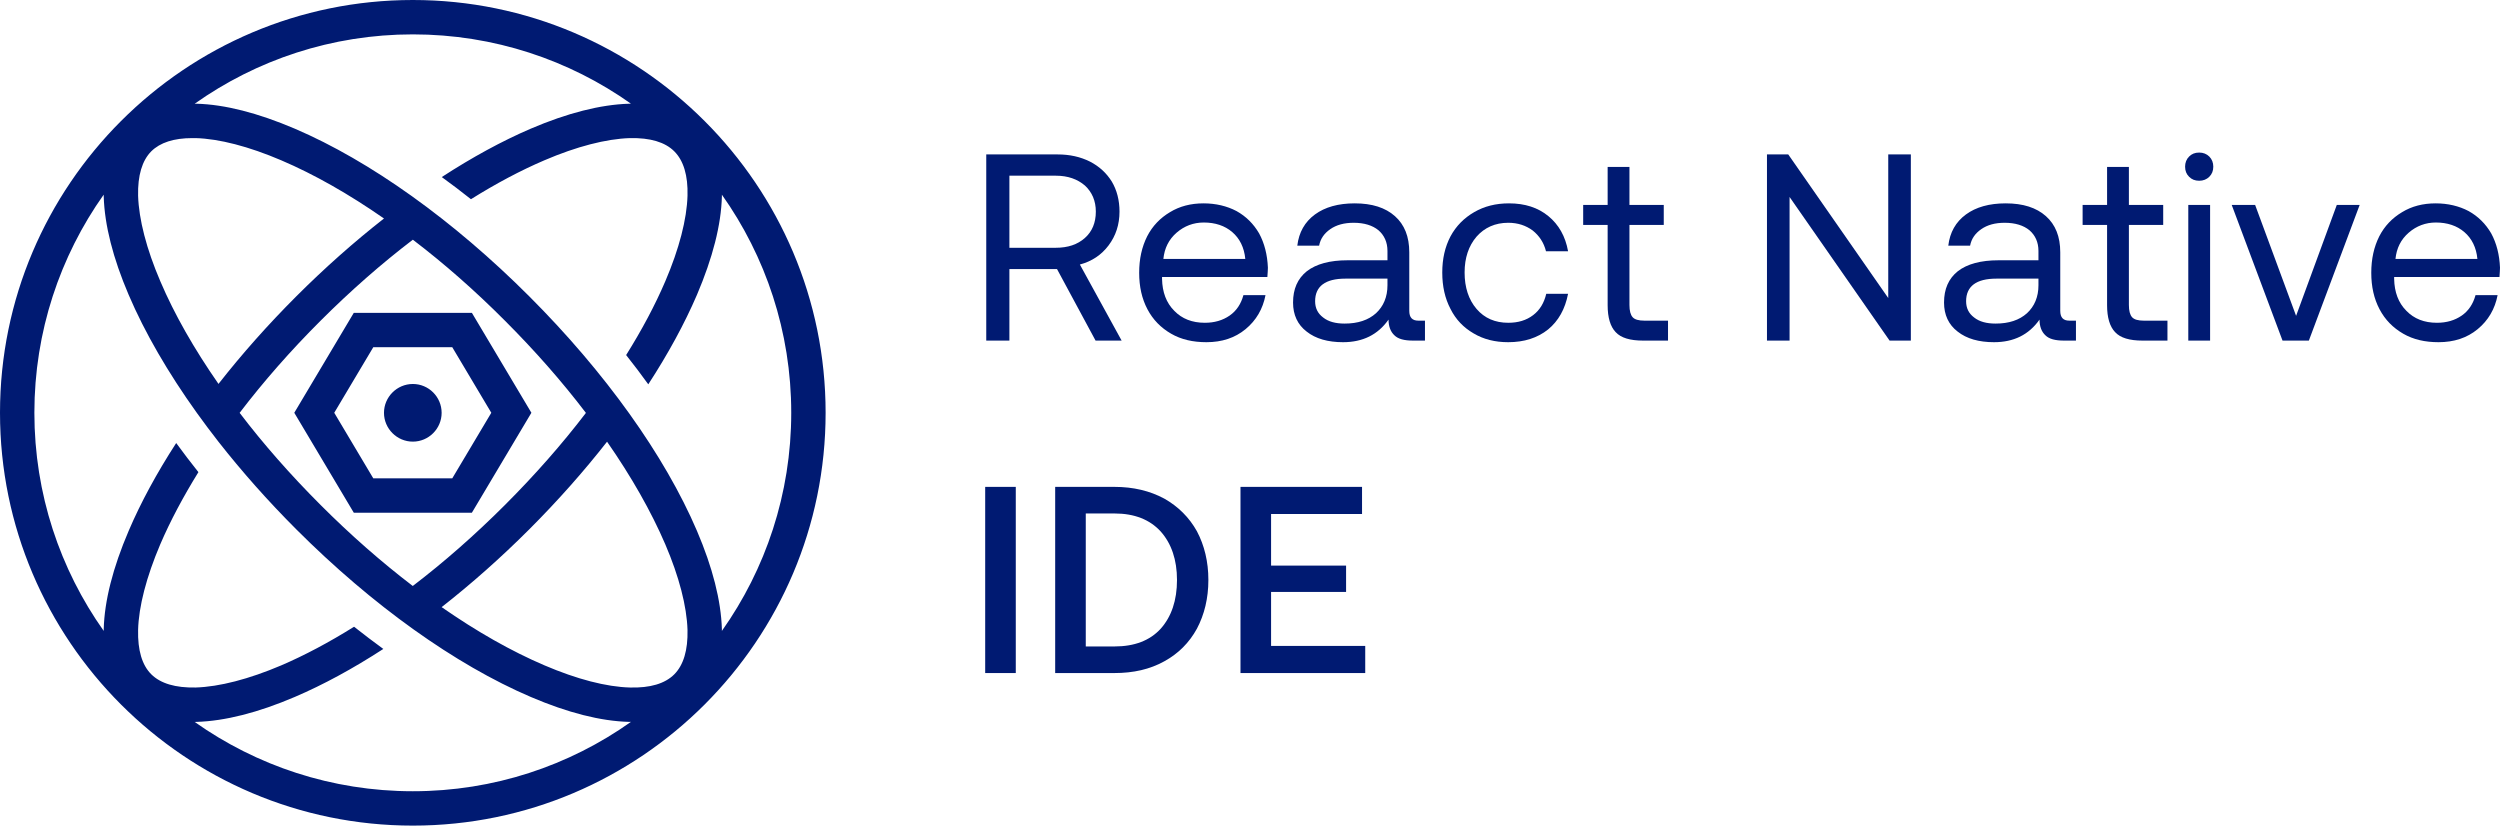
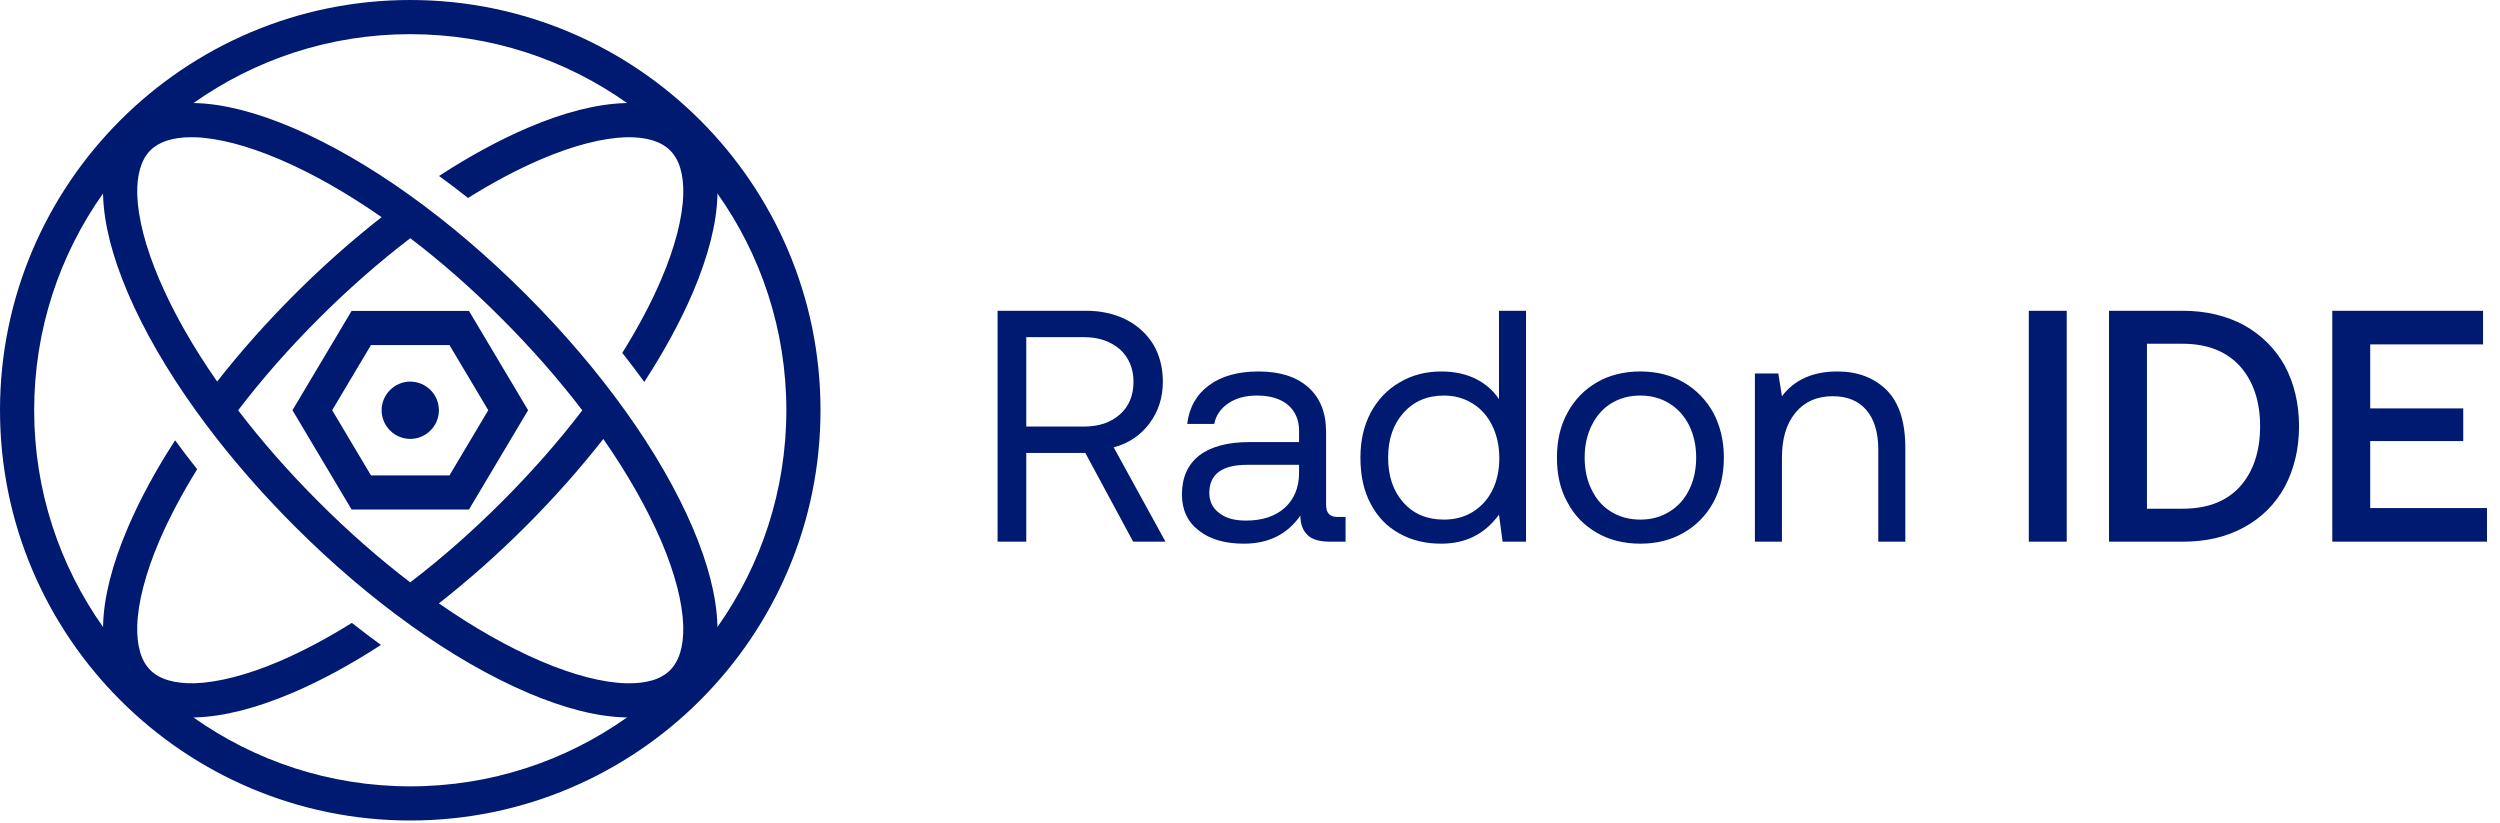
- <svg xmlns="http://www.w3.org/2000/svg" width="964" height="319" viewBox="0 0 964 319" fill="none">
-   <path d="M170.293 159.191C170.293 165.293 165.293 170.293 159.191 170.293C153.089 170.293 148.064 165.293 148.064 159.191C148.064 153.089 153.063 148.064 159.191 148.064C165.319 148.064 170.293 153.063 170.293 159.191ZM318.357 159.165C318.357 246.953 246.953 318.357 159.191 318.357C71.43 318.357 0 246.953 0 159.165C0 71.378 71.404 0 159.191 0C246.978 0 318.357 71.404 318.357 159.165ZM53.252 75.455C53.534 84.582 56.482 96.017 61.815 108.452C67.225 121.169 74.865 134.552 84.249 148.038C93.222 136.578 103.299 125.22 114.246 114.272C125.194 103.324 136.603 93.222 148.064 84.249C134.578 74.865 121.194 67.251 108.452 61.815C95.915 56.457 84.505 53.508 75.429 53.252H74.173C67.045 53.252 61.738 54.969 58.328 58.354C54.79 61.918 53.072 67.686 53.252 75.455ZM265.105 242.902C264.823 233.774 261.874 222.365 256.541 209.905C251.08 197.188 243.466 183.804 234.082 170.318C225.108 181.779 215.032 193.162 204.085 204.11C193.111 215.084 181.753 225.134 170.293 234.108C183.779 243.491 197.162 251.106 209.905 256.541C222.416 261.9 233.851 264.874 242.927 265.105C250.696 265.31 256.413 263.618 260.003 260.028C263.566 256.439 265.284 250.67 265.105 242.902ZM225.929 159.217C216.776 147.192 206.264 135.219 194.701 123.656C183.189 112.093 171.216 101.581 159.191 92.428C147.167 101.606 135.168 112.118 123.63 123.656C112.067 135.193 101.581 147.167 92.402 159.191C101.555 171.216 112.067 183.163 123.63 194.726C135.168 206.289 147.141 216.776 159.165 225.954C171.19 216.776 183.163 206.264 194.701 194.726C206.238 183.189 216.75 171.241 225.929 159.217ZM243.286 278.36C243.055 278.386 242.799 278.36 242.568 278.36C231.672 278.078 218.929 274.848 204.674 268.746C175.574 256.311 143.449 233.338 114.246 204.11C103.299 193.162 93.222 181.779 84.249 170.344C81.352 166.626 78.557 162.909 75.891 159.191C64.815 143.731 55.867 128.322 49.611 113.682C43.56 99.53 40.33 86.787 39.996 75.814C39.996 75.557 39.996 75.327 39.971 75.07C23.152 98.837 13.255 127.861 13.255 159.165C13.255 190.47 23.152 219.493 39.996 243.286V242.594C40.279 231.698 43.509 218.955 49.611 204.7C54.303 193.726 60.482 182.343 67.943 170.831C70.66 174.574 73.532 178.318 76.506 182.061C70.635 191.547 65.661 200.88 61.789 209.905C56.457 222.442 53.483 233.851 53.252 242.927C53.072 250.696 54.764 256.465 58.328 260.003C61.918 263.566 67.661 265.259 75.455 265.105C84.582 264.823 95.992 261.874 108.452 256.567C117.528 252.67 126.963 247.645 136.526 241.671C140.295 244.645 144.039 247.491 147.807 250.234C136.193 257.772 124.707 264.028 113.657 268.746C99.504 274.796 86.762 278.027 75.814 278.36C75.557 278.386 75.301 278.386 75.07 278.386C98.863 295.205 127.886 305.101 159.191 305.101C190.496 305.101 219.519 295.205 243.286 278.36ZM278.36 242.568V243.286C295.205 219.493 305.101 190.47 305.101 159.165C305.101 127.861 295.205 98.837 278.36 75.07C278.386 75.301 278.36 75.557 278.36 75.788C278.078 86.685 274.822 99.427 268.746 113.682C263.951 124.835 257.618 136.449 249.978 148.192C247.26 144.423 244.414 140.654 241.44 136.911C247.491 127.245 252.593 117.682 256.541 108.452C261.9 95.94 264.848 84.505 265.105 75.429C265.31 67.686 263.592 61.943 260.003 58.354C256.439 54.79 250.721 53.098 242.902 53.252C233.774 53.534 222.339 56.482 209.905 61.815C200.726 65.738 191.24 70.789 181.599 76.814C177.856 73.84 174.113 70.994 170.344 68.276C182.01 60.687 193.573 54.38 204.674 49.611C218.827 43.56 231.569 40.33 242.543 39.996C242.799 39.996 243.055 39.996 243.286 39.971C219.519 23.152 190.496 13.255 159.191 13.255C127.886 13.255 98.863 23.152 75.07 39.996C75.301 39.971 75.557 39.996 75.788 39.996C86.659 40.279 99.401 43.535 113.657 49.611C142.782 62.071 174.882 85.044 204.085 114.272C233.338 143.526 256.311 175.626 268.746 204.7C274.796 218.852 278.027 231.595 278.36 242.568ZM204.905 159.165L181.958 120.63H136.424L113.477 159.165L136.424 197.701H181.958L204.905 159.165ZM128.886 159.165L143.936 133.886H174.395L189.445 159.165L174.395 184.445H143.936L128.886 159.165Z" fill="#001A72" />
-   <path d="M407.785 59.546C412.502 59.546 416.604 60.469 420.296 62.315C423.886 64.161 426.655 66.725 428.706 70.007C430.654 73.288 431.68 77.186 431.68 81.595C431.68 86.621 430.244 90.928 427.475 94.62C424.706 98.312 421.014 100.773 416.399 102.004L432.5 131.335H422.45L407.58 103.747H389.222V131.335H380.3V59.546H407.785ZM389.222 95.543H407.067C411.784 95.543 415.476 94.312 418.348 91.748C421.117 89.287 422.553 85.903 422.553 81.595C422.553 77.493 421.117 74.109 418.348 71.545C415.476 69.084 411.784 67.75 407.169 67.75H389.222V95.543Z" fill="#001A72" />
-   <path d="M442.342 91.133C444.393 87.133 447.367 84.057 451.161 81.8C454.853 79.544 459.161 78.416 464.083 78.416C468.801 78.416 473.108 79.442 476.8 81.39C480.492 83.441 483.364 86.313 485.517 90.005C487.568 93.799 488.697 98.209 488.902 103.234C488.902 104.055 488.799 105.183 488.697 106.824H448.085V107.542C448.187 112.67 449.726 116.772 452.802 119.848C455.776 122.925 459.673 124.463 464.596 124.463C468.288 124.463 471.467 123.54 474.134 121.694C476.8 119.848 478.544 117.182 479.467 113.798H487.979C486.953 119.13 484.389 123.54 480.287 126.925C476.185 130.309 471.16 131.95 465.211 131.95C459.981 131.95 455.469 130.924 451.572 128.668C447.675 126.412 444.598 123.335 442.444 119.233C440.291 115.131 439.265 110.516 439.265 105.183C439.265 99.85 440.291 95.235 442.342 91.133ZM480.185 99.85C479.774 95.44 478.031 91.953 475.159 89.492C472.288 87.031 468.596 85.8 464.186 85.8C460.186 85.8 456.699 87.133 453.725 89.697C450.649 92.364 449.008 95.748 448.598 99.85H480.185Z" fill="#001A72" />
-   <path d="M549.468 123.643V131.335H544.853C541.468 131.335 539.11 130.719 537.674 129.283C536.238 127.95 535.418 125.899 535.418 123.233C531.315 129.078 525.47 131.95 517.881 131.95C512.035 131.95 507.318 130.617 503.831 127.848C500.344 125.181 498.6 121.387 498.6 116.669C498.6 111.439 500.344 107.439 503.933 104.568C507.523 101.799 512.753 100.363 519.624 100.363H535.007V96.773C535.007 93.389 533.777 90.723 531.521 88.774C529.264 86.928 526.085 85.903 521.983 85.903C518.291 85.903 515.317 86.723 512.958 88.364C510.599 90.005 509.164 92.056 508.651 94.722H500.241C500.857 89.595 503.113 85.595 507.01 82.724C510.907 79.852 516.035 78.416 522.393 78.416C529.059 78.416 534.187 80.057 537.879 83.339C541.571 86.621 543.417 91.236 543.417 97.286V119.848C543.417 122.412 544.545 123.643 546.904 123.643H549.468ZM535.007 107.439H518.804C511.009 107.439 507.112 110.413 507.112 116.156C507.112 118.823 508.138 120.874 510.189 122.412C512.24 124.053 515.009 124.771 518.496 124.771C523.624 124.771 527.623 123.438 530.598 120.771C533.469 118.105 535.007 114.516 535.007 110.003V107.439Z" fill="#001A72" />
-   <path d="M596.955 127.027C592.852 130.309 587.725 131.95 581.571 131.95C576.444 131.95 572.034 130.822 568.239 128.566C564.342 126.309 561.368 123.233 559.317 119.13C557.163 115.028 556.138 110.413 556.138 105.08C556.138 99.85 557.163 95.235 559.317 91.133C561.471 87.133 564.547 84.057 568.444 81.8C572.341 79.544 576.751 78.416 581.879 78.416C588.032 78.416 593.058 80.057 597.057 83.339C601.057 86.621 603.621 91.133 604.646 96.876H596.134C595.314 93.594 593.57 90.928 591.006 88.877C588.34 86.928 585.263 85.903 581.571 85.903C576.546 85.903 572.444 87.749 569.367 91.236C566.291 94.825 564.752 99.44 564.752 105.08C564.752 110.824 566.291 115.541 569.367 119.13C572.444 122.72 576.546 124.463 581.571 124.463C585.366 124.463 588.545 123.54 591.212 121.489C593.775 119.541 595.416 116.772 596.237 113.285H604.646C603.518 119.13 600.954 123.745 596.955 127.027Z" fill="#001A72" />
-   <path d="M619.907 86.723H610.472V79.031H619.907V64.366H628.316V79.031H641.546V86.723H628.316V117.592C628.316 119.848 628.727 121.387 629.547 122.31C630.368 123.233 631.906 123.643 634.06 123.643H643.187V131.335H633.547C628.624 131.335 625.035 130.309 622.984 128.053C620.932 125.899 619.907 122.412 619.907 117.695V86.723Z" fill="#001A72" />
-   <path d="M681.343 131.335V59.546H689.547L728.108 114.926V59.546H736.825V131.335H728.621L690.06 75.955V131.335H681.343Z" fill="#001A72" />
-   <path d="M800.487 123.643V131.335H795.872C792.488 131.335 790.129 130.719 788.693 129.283C787.258 127.95 786.437 125.899 786.437 123.233C782.335 129.078 776.489 131.95 768.9 131.95C763.055 131.95 758.337 130.617 754.85 127.848C751.363 125.181 749.62 121.387 749.62 116.669C749.62 111.439 751.363 107.439 754.953 104.568C758.542 101.799 763.772 100.363 770.644 100.363H786.027V96.773C786.027 93.389 784.796 90.723 782.54 88.774C780.284 86.928 777.105 85.903 773.002 85.903C769.31 85.903 766.336 86.723 763.978 88.364C761.619 90.005 760.183 92.056 759.67 94.722H751.261C751.876 89.595 754.132 85.595 758.029 82.724C761.927 79.852 767.054 78.416 773.413 78.416C780.079 78.416 785.207 80.057 788.898 83.339C792.59 86.621 794.436 91.236 794.436 97.286V119.848C794.436 122.412 795.565 123.643 797.923 123.643H800.487ZM786.027 107.439H769.823C762.029 107.439 758.132 110.413 758.132 116.156C758.132 118.823 759.158 120.874 761.209 122.412C763.26 124.053 766.029 124.771 769.516 124.771C774.643 124.771 778.643 123.438 781.617 120.771C784.489 118.105 786.027 114.516 786.027 110.003V107.439Z" fill="#001A72" />
-   <path d="M812.49 86.723H803.055V79.031H812.49V64.366H820.9V79.031H834.129V86.723H820.9V117.592C820.9 119.848 821.31 121.387 822.13 122.31C822.951 123.233 824.489 123.643 826.643 123.643H835.77V131.335H826.13C821.207 131.335 817.618 130.309 815.567 128.053C813.516 125.899 812.49 122.412 812.49 117.695V86.723Z" fill="#001A72" />
-   <path d="M851.906 60.366C852.931 61.392 853.444 62.725 853.444 64.263C853.444 65.904 852.931 67.135 851.906 68.161C850.88 69.186 849.547 69.699 848.009 69.699C846.368 69.699 845.137 69.186 844.112 68.161C843.086 67.135 842.573 65.904 842.573 64.263C842.573 62.725 843.086 61.392 844.112 60.366C845.137 59.341 846.368 58.828 848.009 58.828C849.547 58.828 850.88 59.341 851.906 60.366ZM843.804 79.031H852.213V131.335H843.804V79.031Z" fill="#001A72" />
-   <path d="M860.555 79.031H869.58L885.373 121.797L901.064 79.031H909.884L890.296 131.335H880.143L860.555 79.031Z" fill="#001A72" />
-   <path d="M917.44 91.133C919.491 87.133 922.465 84.057 926.26 81.8C929.952 79.544 934.259 78.416 939.182 78.416C943.899 78.416 948.207 79.442 951.899 81.39C955.591 83.441 958.462 86.313 960.616 90.005C962.667 93.799 963.795 98.209 964 103.234C964 104.055 963.898 105.183 963.795 106.824H923.183V107.542C923.286 112.67 924.824 116.772 927.901 119.848C930.875 122.925 934.772 124.463 939.694 124.463C943.386 124.463 946.566 123.54 949.232 121.694C951.899 119.848 953.642 117.182 954.565 113.798H963.077C962.052 119.13 959.488 123.54 955.385 126.925C951.283 130.309 946.258 131.95 940.31 131.95C935.08 131.95 930.567 130.924 926.67 128.668C922.773 126.412 919.696 123.335 917.543 119.233C915.389 115.131 914.363 110.516 914.363 105.183C914.363 99.85 915.389 95.235 917.44 91.133ZM955.283 99.85C954.873 95.44 953.129 91.953 950.258 89.492C947.386 87.031 943.694 85.8 939.284 85.8C935.285 85.8 931.798 87.133 928.824 89.697C925.747 92.364 924.106 95.748 923.696 99.85H955.283Z" fill="#001A72" />
-   <path d="M379.89 187.74H391.683V259.528H379.89V187.74Z" fill="#001A72" />
-   <path d="M406.878 187.74H429.748C437.03 187.74 443.388 189.278 448.926 192.252C454.361 195.329 458.566 199.534 461.54 204.867C464.412 210.302 465.95 216.558 465.95 223.634C465.95 230.71 464.412 236.966 461.54 242.402C458.566 247.837 454.361 252.042 448.926 255.016C443.388 258.093 437.03 259.528 429.748 259.528H406.878V187.74ZM429.748 249.273C437.44 249.273 443.388 247.017 447.593 242.402C451.695 237.787 453.849 231.531 453.849 223.634C453.849 215.84 451.695 209.584 447.593 204.969C443.388 200.354 437.44 197.995 429.748 197.995H418.672V249.273H429.748Z" fill="#001A72" />
-   <path d="M478.334 187.74H525.202V198.2H490.128V218.096H519.049V228.249H490.128V249.068H526.433V259.528H478.334V187.74Z" fill="#001A72" />
+ <svg xmlns="http://www.w3.org/2000/svg" width="970" height="319" viewBox="0 0 970 319" fill="none">
+   <path d="M170.293 159.191C170.293 165.293 165.293 170.293 159.191 170.293C153.089 170.293 148.064 165.293 148.064 159.191C148.064 153.089 153.063 148.064 159.191 148.064C165.319 148.064 170.293 153.063 170.293 159.191ZM318.357 159.165C318.357 246.953 246.953 318.357 159.191 318.357C71.43 318.357 0 246.953 0 159.165C0 71.378 71.404 0 159.191 0C246.978 0 318.357 71.404 318.357 159.165ZM53.252 75.455C53.534 84.582 56.482 96.017 61.815 108.452C67.225 121.169 74.865 134.552 84.249 148.038C93.222 136.578 103.299 125.22 114.246 114.272C125.194 103.324 136.603 93.222 148.064 84.249C134.578 74.865 121.194 67.251 108.452 61.815C95.915 56.457 84.505 53.508 75.429 53.252H74.173C67.045 53.252 61.738 54.969 58.328 58.354C54.79 61.918 53.072 67.686 53.252 75.455ZM265.105 242.902C264.823 233.774 261.874 222.365 256.541 209.905C251.08 197.188 243.466 183.804 234.082 170.318C225.108 181.779 215.032 193.162 204.085 204.11C193.111 215.084 181.753 225.134 170.293 234.108C183.779 243.491 197.162 251.106 209.905 256.541C222.416 261.9 233.851 264.874 242.927 265.105C250.696 265.31 256.413 263.618 260.003 260.028C263.567 256.439 265.284 250.67 265.105 242.902ZM225.929 159.217C216.776 147.192 206.264 135.219 194.701 123.656C183.189 112.093 171.216 101.581 159.191 92.428C147.167 101.606 135.168 112.118 123.63 123.656C112.067 135.193 101.581 147.167 92.402 159.191C101.555 171.216 112.067 183.163 123.63 194.726C135.168 206.289 147.141 216.776 159.165 225.954C171.19 216.776 183.163 206.264 194.701 194.726C206.238 183.189 216.75 171.241 225.929 159.217ZM243.286 278.36C243.055 278.386 242.799 278.36 242.568 278.36C231.672 278.078 218.929 274.848 204.674 268.746C175.574 256.311 143.449 233.338 114.246 204.11C103.299 193.162 93.222 181.779 84.249 170.344C81.352 166.626 78.557 162.909 75.891 159.191C64.815 143.731 55.867 128.322 49.611 113.682C43.56 99.53 40.33 86.787 39.996 75.814C39.996 75.557 39.996 75.327 39.971 75.07C23.152 98.837 13.255 127.861 13.255 159.165C13.255 190.47 23.152 219.493 39.996 243.286V242.594C40.279 231.698 43.509 218.955 49.611 204.7C54.303 193.726 60.482 182.343 67.943 170.831C70.66 174.574 73.532 178.318 76.506 182.061C70.635 191.547 65.661 200.88 61.789 209.905C56.457 222.442 53.483 233.851 53.252 242.927C53.072 250.696 54.764 256.465 58.328 260.003C61.918 263.567 67.661 265.259 75.455 265.105C84.582 264.823 95.992 261.874 108.452 256.567C117.528 252.67 126.963 247.645 136.526 241.671C140.295 244.645 144.039 247.491 147.807 250.234C136.193 257.772 124.707 264.028 113.657 268.746C99.504 274.796 86.762 278.027 75.814 278.36C75.557 278.386 75.301 278.386 75.07 278.386C98.863 295.205 127.886 305.101 159.191 305.101C190.496 305.101 219.519 295.205 243.286 278.36ZM278.36 242.568V243.286C295.205 219.493 305.101 190.47 305.101 159.165C305.101 127.861 295.205 98.837 278.36 75.07C278.386 75.301 278.36 75.557 278.36 75.788C278.078 86.685 274.822 99.427 268.746 113.682C263.951 124.835 257.618 136.449 249.978 148.192C247.26 144.423 244.414 140.654 241.44 136.911C247.491 127.245 252.593 117.682 256.541 108.452C261.9 95.94 264.848 84.505 265.105 75.429C265.31 67.686 263.592 61.943 260.003 58.354C256.439 54.79 250.721 53.098 242.902 53.252C233.774 53.534 222.339 56.482 209.905 61.815C200.726 65.738 191.24 70.789 181.599 76.814C177.856 73.84 174.113 70.994 170.344 68.276C182.01 60.687 193.573 54.38 204.674 49.611C218.827 43.56 231.569 40.33 242.543 39.996C242.799 39.996 243.055 39.996 243.286 39.971C219.519 23.152 190.496 13.255 159.191 13.255C127.886 13.255 98.863 23.152 75.07 39.996C75.301 39.971 75.557 39.996 75.788 39.996C86.659 40.279 99.401 43.535 113.657 49.611C142.782 62.071 174.882 85.044 204.085 114.272C233.338 143.526 256.311 175.626 268.746 204.7C274.796 218.852 278.027 231.595 278.36 242.568ZM204.905 159.165L181.958 120.63H136.424L113.477 159.165L136.424 197.701H181.958L204.905 159.165ZM128.886 159.165L143.936 133.886H174.395L189.445 159.165L174.395 184.445H143.936L128.886 159.165Z" fill="#001A72" />
+   <path d="M421.364 120.578C427.252 120.578 432.372 121.73 436.98 124.034C441.46 126.338 444.916 129.538 447.476 133.634C449.908 137.73 451.188 142.594 451.188 148.098C451.188 154.37 449.396 159.746 445.94 164.354C442.484 168.962 437.876 172.034 432.116 173.57L452.212 210.178H439.668L421.108 175.746H398.196V210.178H387.06V120.578H421.364ZM398.196 165.506H420.468C426.356 165.506 430.964 163.97 434.548 160.77C438.004 157.698 439.796 153.474 439.796 148.098C439.796 142.978 438.004 138.754 434.548 135.554C430.964 132.482 426.356 130.818 420.596 130.818H398.196V165.506ZM522.08 200.578V210.178H516.32C512.096 210.178 509.152 209.41 507.36 207.618C505.568 205.954 504.544 203.394 504.544 200.066C499.424 207.362 492.128 210.946 482.656 210.946C475.36 210.946 469.472 209.282 465.12 205.826C460.768 202.498 458.592 197.762 458.592 191.874C458.592 185.346 460.768 180.354 465.248 176.77C469.728 173.314 476.256 171.522 484.832 171.522H504.032V167.042C504.032 162.818 502.496 159.49 499.68 157.058C496.864 154.754 492.896 153.474 487.776 153.474C483.168 153.474 479.456 154.498 476.512 156.546C473.568 158.594 471.776 161.154 471.136 164.482H460.64C461.408 158.082 464.224 153.09 469.088 149.506C473.952 145.922 480.352 144.13 488.288 144.13C496.608 144.13 503.008 146.178 507.616 150.274C512.224 154.37 514.528 160.13 514.528 167.682V195.842C514.528 199.042 515.936 200.578 518.88 200.578H522.08ZM504.032 180.354H483.808C474.08 180.354 469.216 184.066 469.216 191.234C469.216 194.562 470.496 197.122 473.056 199.042C475.616 201.09 479.072 201.986 483.424 201.986C489.824 201.986 494.816 200.322 498.528 196.994C502.112 193.666 504.032 189.186 504.032 183.554V180.354ZM592.101 120.578V210.178H583.013L581.605 199.682C576.101 207.234 568.677 210.946 559.205 210.946C553.061 210.946 547.685 209.666 542.949 206.978C538.213 204.418 534.501 200.578 531.813 195.458C529.125 190.466 527.845 184.45 527.845 177.538C527.845 171.01 529.125 165.25 531.813 160.13C534.501 155.138 538.213 151.17 543.077 148.354C547.813 145.538 553.189 144.13 559.205 144.13C564.453 144.13 568.933 145.154 572.773 147.074C576.485 148.994 579.429 151.554 581.605 154.882V120.578H592.101ZM571.365 198.658C574.693 196.61 577.253 193.794 579.045 190.21C580.837 186.626 581.733 182.402 581.733 177.794C581.733 173.186 580.837 168.962 579.045 165.25C577.253 161.538 574.693 158.594 571.365 156.546C568.037 154.498 564.325 153.474 560.229 153.474C553.701 153.474 548.453 155.778 544.485 160.258C540.517 164.738 538.597 170.498 538.597 177.538C538.597 184.706 540.517 190.466 544.485 194.946C548.453 199.426 553.701 201.602 560.229 201.602C564.325 201.602 568.037 200.706 571.365 198.658ZM619.583 206.722C614.719 203.906 610.879 200.066 608.191 194.946C605.375 189.954 604.095 184.194 604.095 177.538C604.095 171.01 605.375 165.25 608.191 160.13C610.879 155.138 614.719 151.17 619.583 148.354C624.447 145.538 630.079 144.13 636.479 144.13C642.751 144.13 648.383 145.538 653.247 148.354C658.111 151.17 661.951 155.138 664.767 160.13C667.455 165.25 668.863 171.01 668.863 177.538C668.863 184.194 667.455 189.954 664.767 194.946C661.951 200.066 658.111 203.906 653.247 206.722C648.383 209.538 642.751 210.946 636.479 210.946C630.079 210.946 624.447 209.538 619.583 206.722ZM647.743 198.53C651.071 196.482 653.631 193.666 655.423 189.954C657.215 186.37 658.111 182.146 658.111 177.538C658.111 172.93 657.215 168.834 655.423 165.122C653.631 161.538 651.071 158.594 647.743 156.546C644.415 154.498 640.703 153.474 636.479 153.474C632.127 153.474 628.415 154.498 625.087 156.546C621.759 158.594 619.327 161.538 617.535 165.122C615.743 168.834 614.847 172.93 614.847 177.538C614.847 182.146 615.743 186.37 617.535 189.954C619.327 193.666 621.759 196.482 625.087 198.53C628.415 200.578 632.127 201.602 636.479 201.602C640.703 201.602 644.415 200.578 647.743 198.53ZM731.971 151.298C736.835 156.162 739.267 163.586 739.267 173.826V210.178H728.771V174.466C728.771 167.81 727.235 162.69 724.163 159.106C721.091 155.522 716.739 153.73 711.107 153.73C704.963 153.73 700.099 155.906 696.643 160.13C693.059 164.482 691.395 170.242 691.395 177.538V210.178H680.899V144.898H689.987L691.395 153.73C696.259 147.33 703.427 144.13 712.899 144.13C720.835 144.13 727.107 146.562 731.971 151.298ZM787.173 120.578H801.893V210.178H787.173V120.578ZM818.298 120.578H846.842C855.93 120.578 863.866 122.498 870.778 126.21C877.562 130.05 882.81 135.298 886.522 141.954C890.106 148.738 892.026 156.546 892.026 165.378C892.026 174.21 890.106 182.018 886.522 188.802C882.81 195.586 877.562 200.834 870.778 204.546C863.866 208.386 855.93 210.178 846.842 210.178H818.298V120.578ZM846.842 197.378C856.442 197.378 863.866 194.562 869.114 188.802C874.234 183.042 876.922 175.234 876.922 165.378C876.922 155.65 874.234 147.842 869.114 142.082C863.866 136.322 856.442 133.378 846.842 133.378H833.018V197.378H846.842ZM904.923 120.578H963.419V133.634H919.643V158.466H955.739V171.138H919.643V197.122H964.955V210.178H904.923V120.578Z" fill="#001A72" />
</svg>
